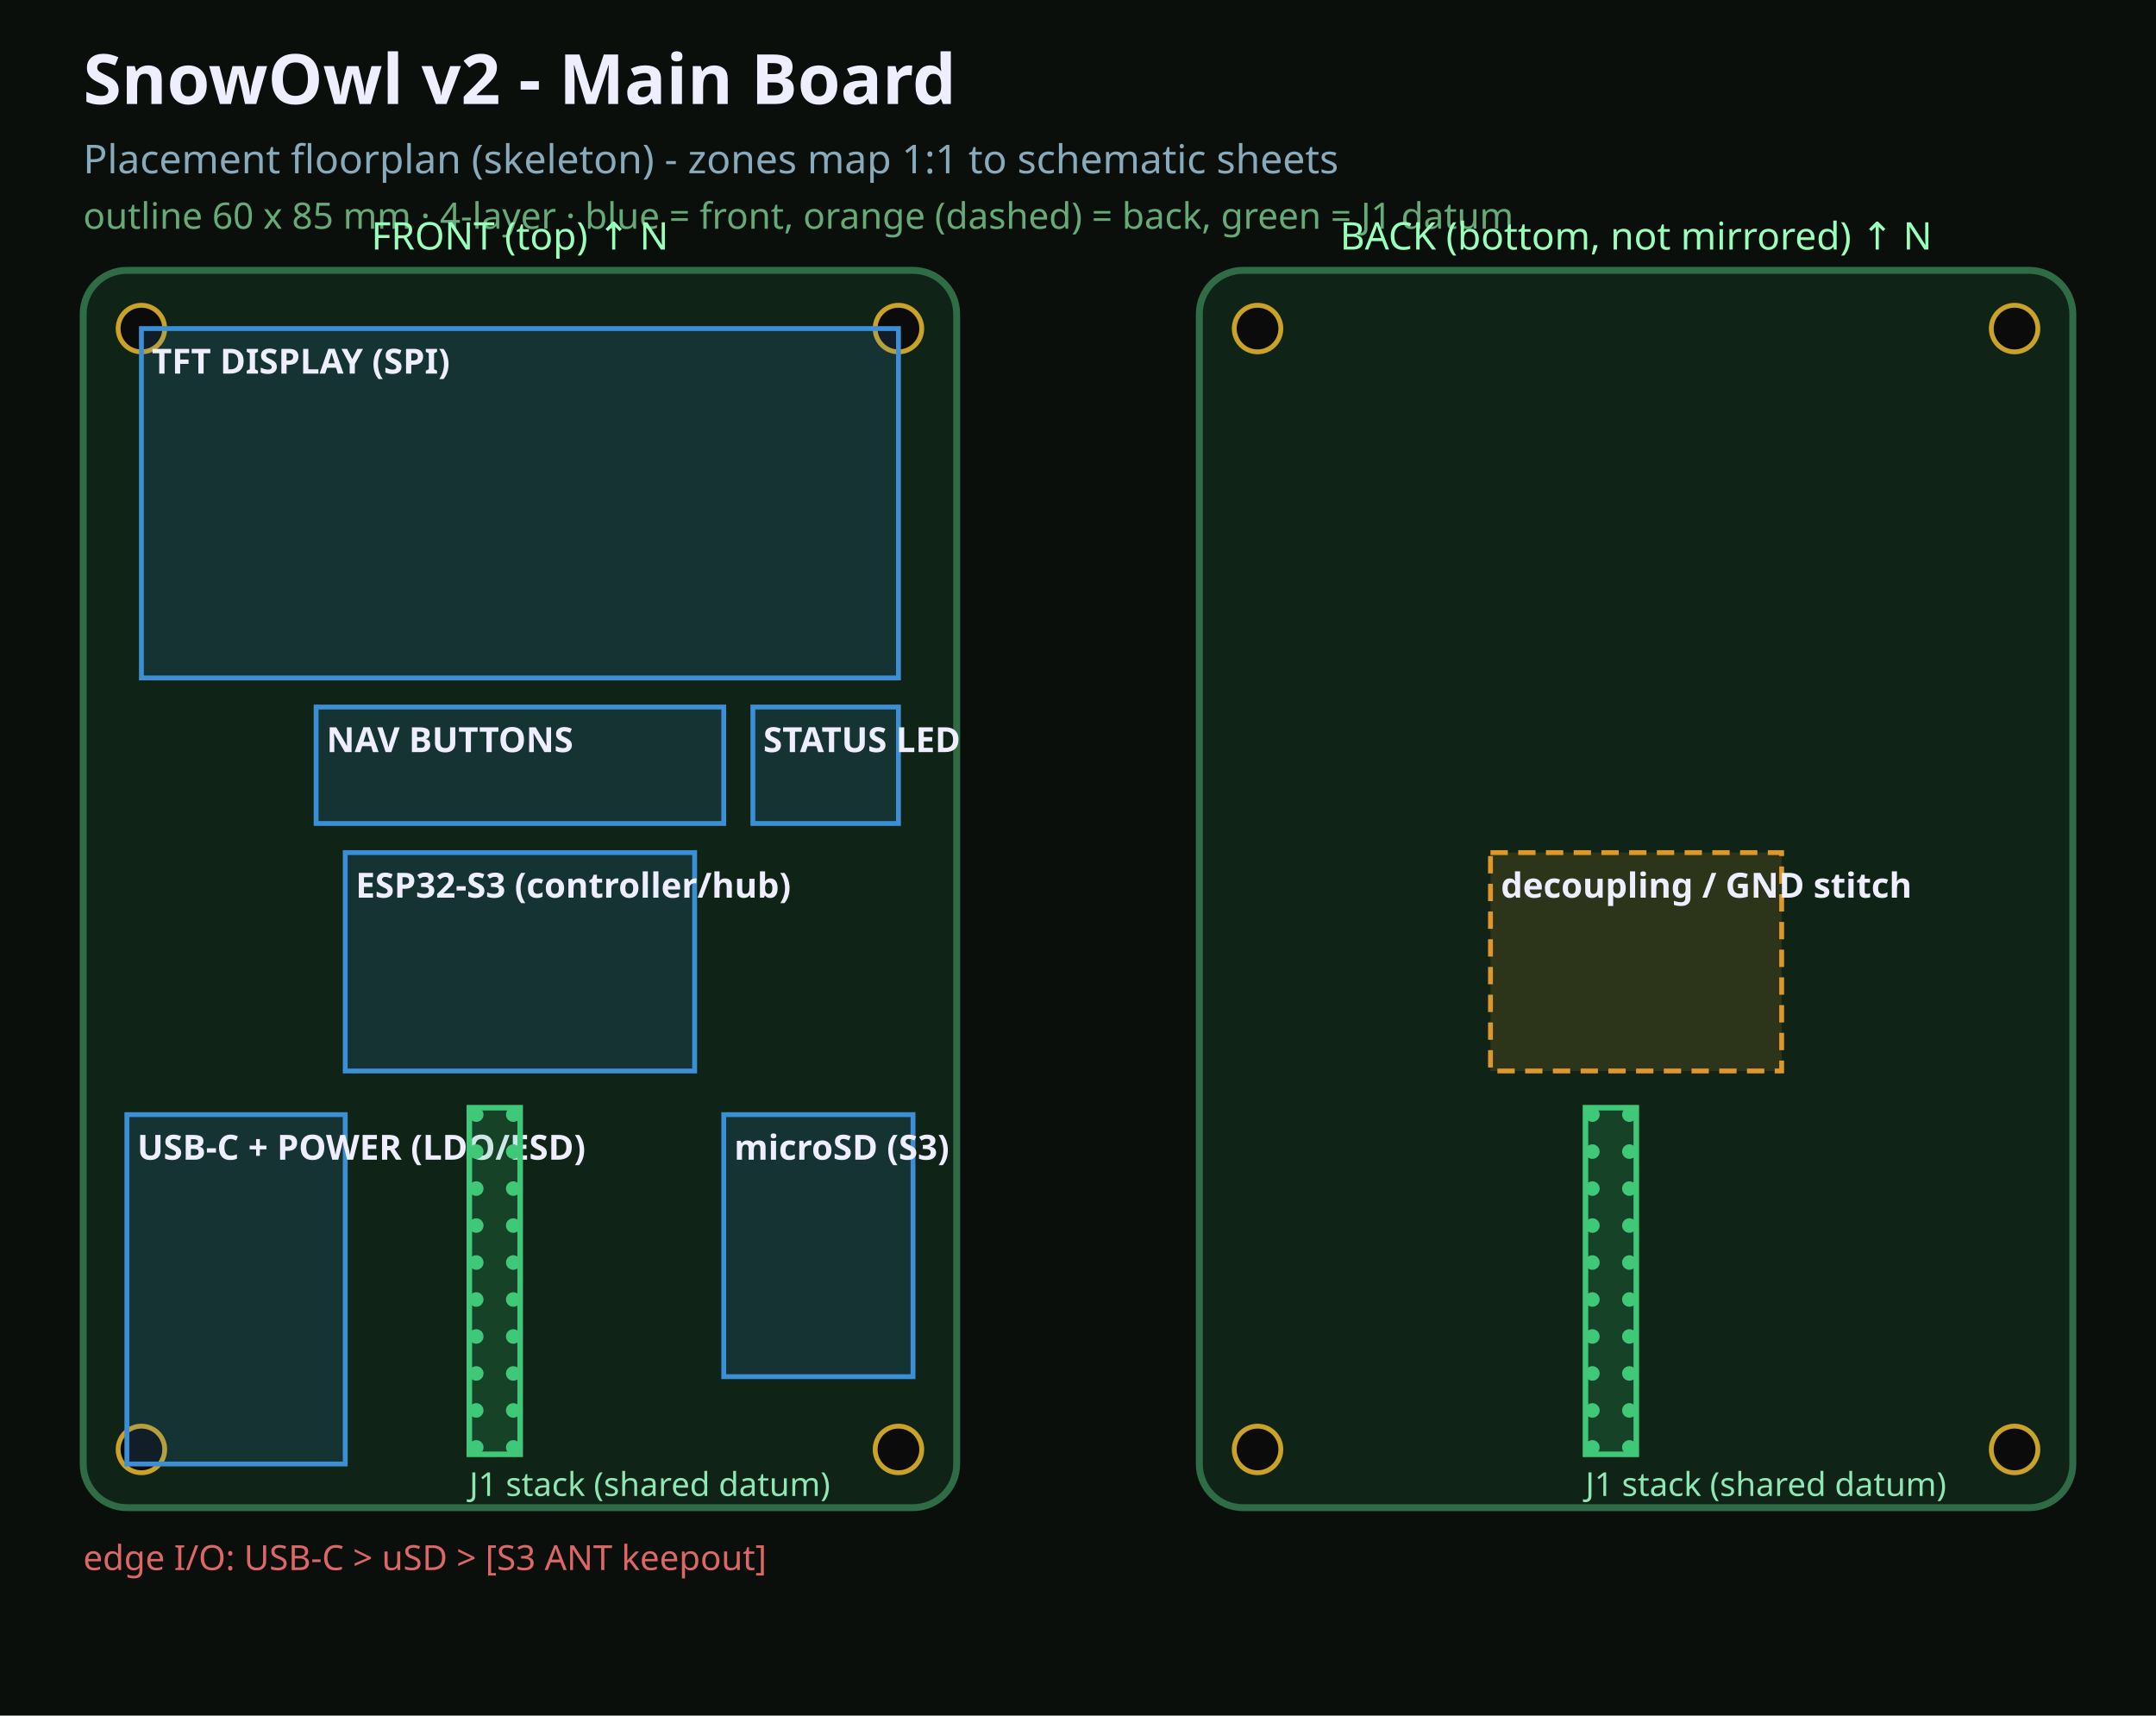
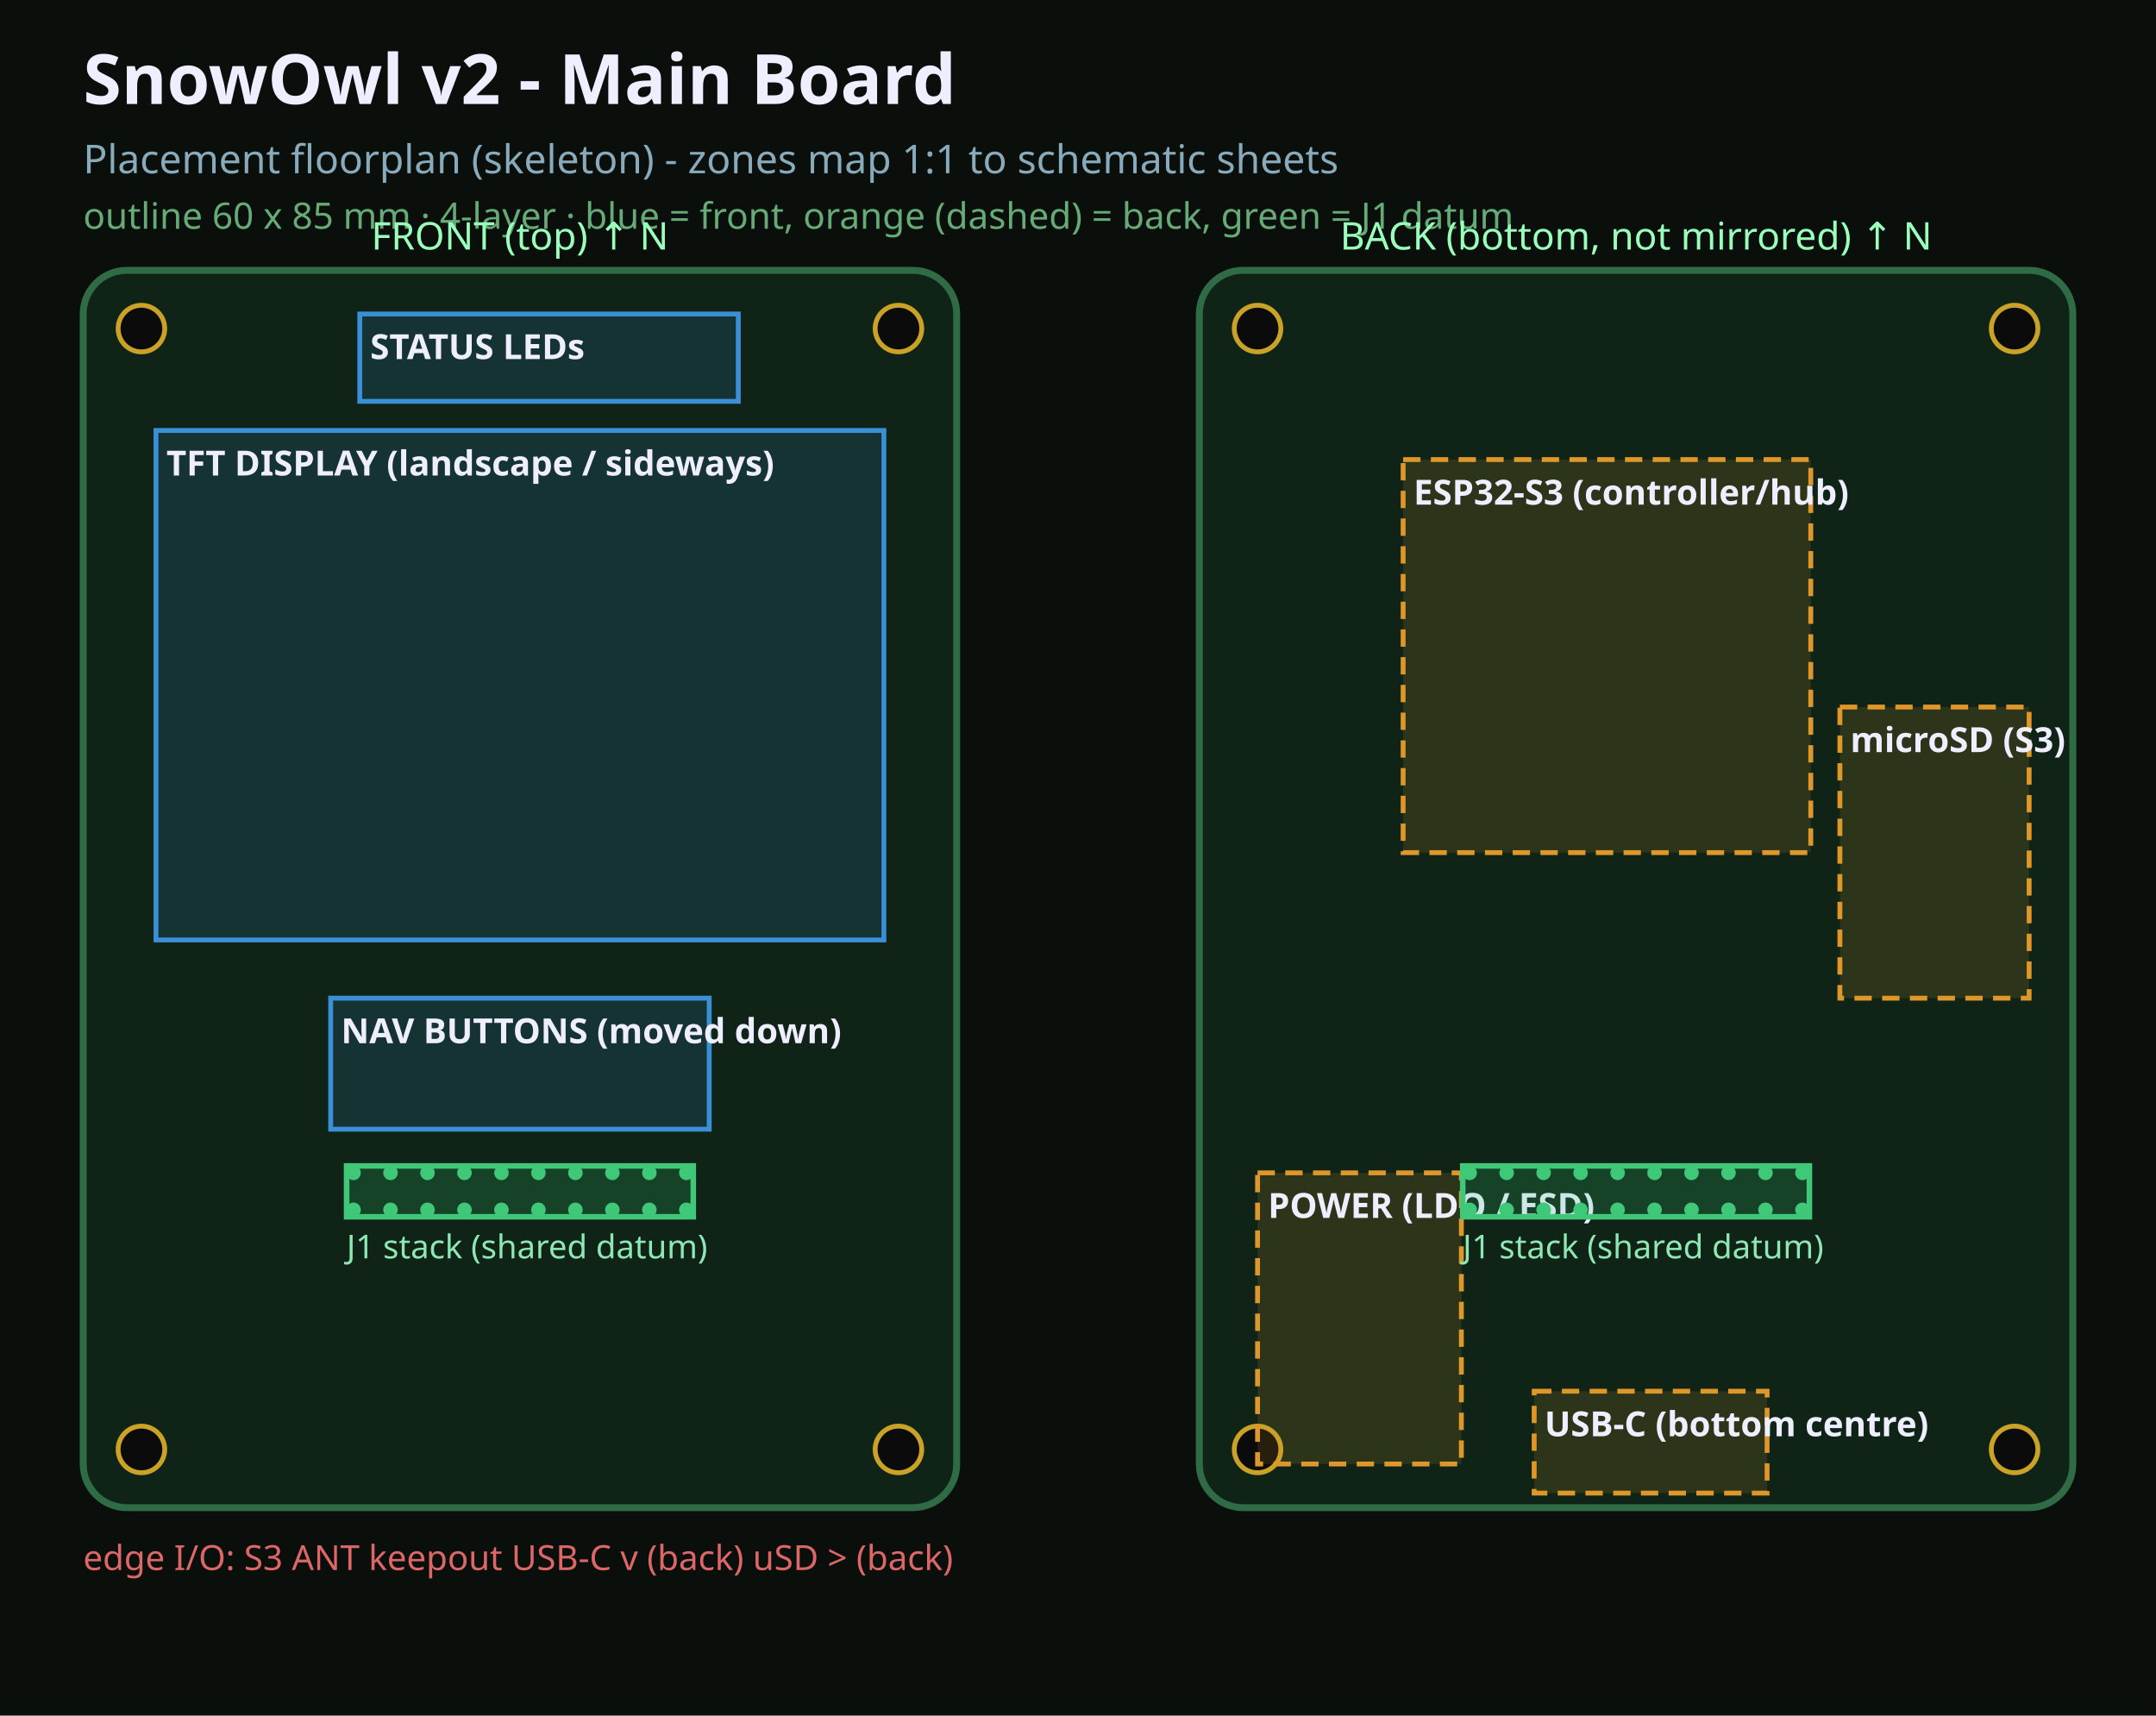
<svg xmlns="http://www.w3.org/2000/svg" width="622" height="495" viewBox="0 0 622 495">
  <rect width="622" height="495" fill="#0a0f0c" />
  <text x="24" y="30" font-size="20" font-family="sans-serif" fill="#eef" font-weight="700">SnowOwl v2 - Main Board</text>
  <text x="24" y="50" font-size="11.5" font-family="sans-serif" fill="#8ab">Placement floorplan (skeleton) - zones map 1:1 to schematic sheets</text>
  <text x="24" y="66" font-size="10.5" font-family="sans-serif" fill="#6a7">outline 60 x 85 mm · 4-layer · blue = front, orange (dashed) = back, green = J1 datum</text>
  <rect x="24" y="78" width="252.0" height="357.0" rx="12.6" fill="#0f2417" stroke="#2f6b45" stroke-width="2" />
  <circle cx="40.8" cy="94.8" r="6.72" fill="#0b0b0b" stroke="#c9a227" stroke-width="1.4" />
  <circle cx="259.2" cy="94.8" r="6.72" fill="#0b0b0b" stroke="#c9a227" stroke-width="1.4" />
  <circle cx="40.8" cy="418.2" r="6.72" fill="#0b0b0b" stroke="#c9a227" stroke-width="1.4" />
  <circle cx="259.2" cy="418.2" r="6.72" fill="#0b0b0b" stroke="#c9a227" stroke-width="1.4" />
-   <rect x="40.8" y="94.8" width="218.4" height="100.8" fill="rgba(58,143,214,0.14)" stroke="#3a8fd6" stroke-width="1.4" />
-   <text x="43.8" y="107.8" font-size="10" font-family="sans-serif" fill="#eef" font-weight="600">TFT DISPLAY (SPI)</text>
-   <rect x="91.2" y="204.0" width="117.6" height="33.6" fill="rgba(58,143,214,0.14)" stroke="#3a8fd6" stroke-width="1.4" />
-   <text x="94.2" y="217.0" font-size="10" font-family="sans-serif" fill="#eef" font-weight="600">NAV BUTTONS</text>
-   <rect x="99.6" y="246.0" width="100.8" height="63.0" fill="rgba(58,143,214,0.14)" stroke="#3a8fd6" stroke-width="1.4" />
-   <text x="102.6" y="259.0" font-size="10" font-family="sans-serif" fill="#eef" font-weight="600">ESP32-S3 (controller/hub)</text>
-   <rect x="36.6" y="321.6" width="63.0" height="100.8" fill="rgba(58,143,214,0.14)" stroke="#3a8fd6" stroke-width="1.4" />
-   <text x="39.6" y="334.6" font-size="10" font-family="sans-serif" fill="#eef" font-weight="600">USB-C + POWER (LDO/ESD)</text>
-   <rect x="208.8" y="321.6" width="54.6" height="75.6" fill="rgba(58,143,214,0.14)" stroke="#3a8fd6" stroke-width="1.4" />
-   <text x="211.8" y="334.6" font-size="10" font-family="sans-serif" fill="#eef" font-weight="600">microSD (S3)</text>
-   <rect x="217.2" y="204.0" width="42.0" height="33.6" fill="rgba(58,143,214,0.14)" stroke="#3a8fd6" stroke-width="1.4" />
-   <text x="220.2" y="217.0" font-size="10" font-family="sans-serif" fill="#eef" font-weight="600">STATUS LED</text>
-   <rect x="135.4" y="319.6" width="14.668" height="100.012" fill="rgba(60,200,120,0.18)" stroke="#3ec878" stroke-width="1.6" />
-   <circle cx="137.4" cy="321.6" r="2.1" fill="#3ec878" />
-   <circle cx="148.068" cy="321.6" r="2.1" fill="#3ec878" />
-   <circle cx="137.4" cy="332.268" r="2.1" fill="#3ec878" />
-   <circle cx="148.068" cy="332.268" r="2.1" fill="#3ec878" />
-   <circle cx="137.4" cy="342.936" r="2.1" fill="#3ec878" />
-   <circle cx="148.068" cy="342.936" r="2.1" fill="#3ec878" />
-   <circle cx="137.4" cy="353.604" r="2.1" fill="#3ec878" />
-   <circle cx="148.068" cy="353.604" r="2.1" fill="#3ec878" />
-   <circle cx="137.4" cy="364.272" r="2.1" fill="#3ec878" />
-   <circle cx="148.068" cy="364.272" r="2.1" fill="#3ec878" />
-   <circle cx="137.4" cy="374.94" r="2.1" fill="#3ec878" />
-   <circle cx="148.068" cy="374.94" r="2.1" fill="#3ec878" />
-   <circle cx="137.4" cy="385.608" r="2.1" fill="#3ec878" />
-   <circle cx="148.068" cy="385.608" r="2.1" fill="#3ec878" />
-   <circle cx="137.4" cy="396.276" r="2.1" fill="#3ec878" />
-   <circle cx="148.068" cy="396.276" r="2.1" fill="#3ec878" />
-   <circle cx="137.4" cy="406.944" r="2.1" fill="#3ec878" />
-   <circle cx="148.068" cy="406.944" r="2.1" fill="#3ec878" />
-   <circle cx="137.4" cy="417.612" r="2.1" fill="#3ec878" />
-   <circle cx="148.068" cy="417.612" r="2.1" fill="#3ec878" />
-   <text x="135.4" y="431.612" font-size="9.5" font-family="sans-serif" fill="#8fe8b4">J1 stack (shared datum)</text>
+   <rect x="103.8" y="90.6" width="109.2" height="25.2" fill="rgba(58,143,214,0.14)" stroke="#3a8fd6" stroke-width="1.4" />
+   <text x="106.8" y="103.6" font-size="10" font-family="sans-serif" fill="#eef" font-weight="600">STATUS LEDs</text>
+   <rect x="45.0" y="124.2" width="210.0" height="147.0" fill="rgba(58,143,214,0.14)" stroke="#3a8fd6" stroke-width="1.4" />
+   <text x="48.0" y="137.2" font-size="10" font-family="sans-serif" fill="#eef" font-weight="600">TFT DISPLAY (landscape / sideways)</text>
+   <rect x="95.4" y="288.0" width="109.2" height="37.8" fill="rgba(58,143,214,0.14)" stroke="#3a8fd6" stroke-width="1.4" />
+   <text x="98.4" y="301.0" font-size="10" font-family="sans-serif" fill="#eef" font-weight="600">NAV BUTTONS (moved down)</text>
+   <rect x="99.994" y="336.4" width="100.012" height="14.668" fill="rgba(60,200,120,0.18)" stroke="#3ec878" stroke-width="1.6" />
+   <circle cx="101.994" cy="338.4" r="2.1" fill="#3ec878" />
+   <circle cx="112.662" cy="338.4" r="2.1" fill="#3ec878" />
+   <circle cx="123.33" cy="338.4" r="2.1" fill="#3ec878" />
+   <circle cx="133.998" cy="338.4" r="2.1" fill="#3ec878" />
+   <circle cx="144.666" cy="338.4" r="2.1" fill="#3ec878" />
+   <circle cx="155.334" cy="338.4" r="2.1" fill="#3ec878" />
+   <circle cx="166.002" cy="338.4" r="2.1" fill="#3ec878" />
+   <circle cx="176.67" cy="338.4" r="2.1" fill="#3ec878" />
+   <circle cx="187.338" cy="338.4" r="2.1" fill="#3ec878" />
+   <circle cx="198.006" cy="338.4" r="2.1" fill="#3ec878" />
+   <circle cx="101.994" cy="349.068" r="2.1" fill="#3ec878" />
+   <circle cx="112.662" cy="349.068" r="2.1" fill="#3ec878" />
+   <circle cx="123.33" cy="349.068" r="2.1" fill="#3ec878" />
+   <circle cx="133.998" cy="349.068" r="2.1" fill="#3ec878" />
+   <circle cx="144.666" cy="349.068" r="2.1" fill="#3ec878" />
+   <circle cx="155.334" cy="349.068" r="2.1" fill="#3ec878" />
+   <circle cx="166.002" cy="349.068" r="2.1" fill="#3ec878" />
+   <circle cx="176.67" cy="349.068" r="2.1" fill="#3ec878" />
+   <circle cx="187.338" cy="349.068" r="2.1" fill="#3ec878" />
+   <circle cx="198.006" cy="349.068" r="2.1" fill="#3ec878" />
+   <text x="99.994" y="363.068" font-size="9.5" font-family="sans-serif" fill="#8fe8b4">J1 stack (shared datum)</text>
  <text x="150.0" y="72" font-size="11" text-anchor="middle" font-family="sans-serif" fill="#9fb">FRONT (top) ↑ N</text>
  <rect x="346.0" y="78" width="252.0" height="357.0" rx="12.6" fill="#0f2417" stroke="#2f6b45" stroke-width="2" />
  <circle cx="362.8" cy="94.8" r="6.72" fill="#0b0b0b" stroke="#c9a227" stroke-width="1.4" />
  <circle cx="581.2" cy="94.8" r="6.72" fill="#0b0b0b" stroke="#c9a227" stroke-width="1.4" />
  <circle cx="362.8" cy="418.2" r="6.72" fill="#0b0b0b" stroke="#c9a227" stroke-width="1.4" />
  <circle cx="581.2" cy="418.2" r="6.72" fill="#0b0b0b" stroke="#c9a227" stroke-width="1.4" />
-   <rect x="430.0" y="246.0" width="84.0" height="63.0" fill="rgba(224,151,42,0.14)" stroke="#e0972a" stroke-width="1.4" stroke-dasharray="5 3" />
-   <text x="433.0" y="259.0" font-size="10" font-family="sans-serif" fill="#eef" font-weight="600">decoupling / GND stitch</text>
-   <rect x="457.4" y="319.6" width="14.668" height="100.012" fill="rgba(60,200,120,0.18)" stroke="#3ec878" stroke-width="1.6" />
-   <circle cx="459.4" cy="321.6" r="2.1" fill="#3ec878" />
-   <circle cx="470.068" cy="321.6" r="2.1" fill="#3ec878" />
-   <circle cx="459.4" cy="332.268" r="2.1" fill="#3ec878" />
-   <circle cx="470.068" cy="332.268" r="2.1" fill="#3ec878" />
-   <circle cx="459.4" cy="342.936" r="2.1" fill="#3ec878" />
-   <circle cx="470.068" cy="342.936" r="2.1" fill="#3ec878" />
-   <circle cx="459.4" cy="353.604" r="2.1" fill="#3ec878" />
-   <circle cx="470.068" cy="353.604" r="2.1" fill="#3ec878" />
-   <circle cx="459.4" cy="364.272" r="2.1" fill="#3ec878" />
-   <circle cx="470.068" cy="364.272" r="2.1" fill="#3ec878" />
-   <circle cx="459.4" cy="374.94" r="2.1" fill="#3ec878" />
-   <circle cx="470.068" cy="374.94" r="2.1" fill="#3ec878" />
-   <circle cx="459.4" cy="385.608" r="2.1" fill="#3ec878" />
-   <circle cx="470.068" cy="385.608" r="2.1" fill="#3ec878" />
-   <circle cx="459.4" cy="396.276" r="2.1" fill="#3ec878" />
-   <circle cx="470.068" cy="396.276" r="2.1" fill="#3ec878" />
-   <circle cx="459.4" cy="406.944" r="2.1" fill="#3ec878" />
-   <circle cx="470.068" cy="406.944" r="2.1" fill="#3ec878" />
-   <circle cx="459.4" cy="417.612" r="2.1" fill="#3ec878" />
-   <circle cx="470.068" cy="417.612" r="2.1" fill="#3ec878" />
-   <text x="457.4" y="431.612" font-size="9.5" font-family="sans-serif" fill="#8fe8b4">J1 stack (shared datum)</text>
+   <rect x="404.8" y="132.6" width="117.6" height="113.4" fill="rgba(224,151,42,0.14)" stroke="#e0972a" stroke-width="1.4" stroke-dasharray="5 3" />
+   <text x="407.8" y="145.6" font-size="10" font-family="sans-serif" fill="#eef" font-weight="600">ESP32-S3 (controller/hub)</text>
+   <rect x="530.8" y="204.0" width="54.6" height="84.0" fill="rgba(224,151,42,0.14)" stroke="#e0972a" stroke-width="1.4" stroke-dasharray="5 3" />
+   <text x="533.8" y="217.0" font-size="10" font-family="sans-serif" fill="#eef" font-weight="600">microSD (S3)</text>
+   <rect x="362.8" y="338.4" width="58.8" height="84.0" fill="rgba(224,151,42,0.14)" stroke="#e0972a" stroke-width="1.4" stroke-dasharray="5 3" />
+   <text x="365.8" y="351.4" font-size="10" font-family="sans-serif" fill="#eef" font-weight="600">POWER (LDO / ESD)</text>
+   <rect x="442.6" y="401.4" width="67.2" height="29.4" fill="rgba(224,151,42,0.14)" stroke="#e0972a" stroke-width="1.4" stroke-dasharray="5 3" />
+   <text x="445.6" y="414.4" font-size="10" font-family="sans-serif" fill="#eef" font-weight="600">USB-C (bottom centre)</text>
+   <rect x="421.994" y="336.4" width="100.012" height="14.668" fill="rgba(60,200,120,0.18)" stroke="#3ec878" stroke-width="1.6" />
+   <circle cx="423.994" cy="338.4" r="2.1" fill="#3ec878" />
+   <circle cx="434.662" cy="338.4" r="2.1" fill="#3ec878" />
+   <circle cx="445.33" cy="338.4" r="2.1" fill="#3ec878" />
+   <circle cx="455.998" cy="338.4" r="2.1" fill="#3ec878" />
+   <circle cx="466.666" cy="338.4" r="2.1" fill="#3ec878" />
+   <circle cx="477.334" cy="338.4" r="2.1" fill="#3ec878" />
+   <circle cx="488.002" cy="338.4" r="2.1" fill="#3ec878" />
+   <circle cx="498.67" cy="338.4" r="2.1" fill="#3ec878" />
+   <circle cx="509.338" cy="338.4" r="2.1" fill="#3ec878" />
+   <circle cx="520.006" cy="338.4" r="2.1" fill="#3ec878" />
+   <circle cx="423.994" cy="349.068" r="2.1" fill="#3ec878" />
+   <circle cx="434.662" cy="349.068" r="2.1" fill="#3ec878" />
+   <circle cx="445.33" cy="349.068" r="2.1" fill="#3ec878" />
+   <circle cx="455.998" cy="349.068" r="2.1" fill="#3ec878" />
+   <circle cx="466.666" cy="349.068" r="2.1" fill="#3ec878" />
+   <circle cx="477.334" cy="349.068" r="2.1" fill="#3ec878" />
+   <circle cx="488.002" cy="349.068" r="2.1" fill="#3ec878" />
+   <circle cx="498.67" cy="349.068" r="2.1" fill="#3ec878" />
+   <circle cx="509.338" cy="349.068" r="2.1" fill="#3ec878" />
+   <circle cx="520.006" cy="349.068" r="2.1" fill="#3ec878" />
+   <text x="421.994" y="363.068" font-size="9.5" font-family="sans-serif" fill="#8fe8b4">J1 stack (shared datum)</text>
  <text x="472.0" y="72" font-size="11" text-anchor="middle" font-family="sans-serif" fill="#9fb">BACK (bottom, not mirrored) ↑ N</text>
-   <text x="24" y="453.0" font-size="10" font-family="sans-serif" fill="#d66">edge I/O: USB-C &gt;  uSD &gt;  [S3 ANT keepout]</text>
+   <text x="24" y="453.0" font-size="10" font-family="sans-serif" fill="#d66">edge I/O: S3 ANT keepout  USB-C v (back)  uSD &gt; (back)</text>
</svg>
